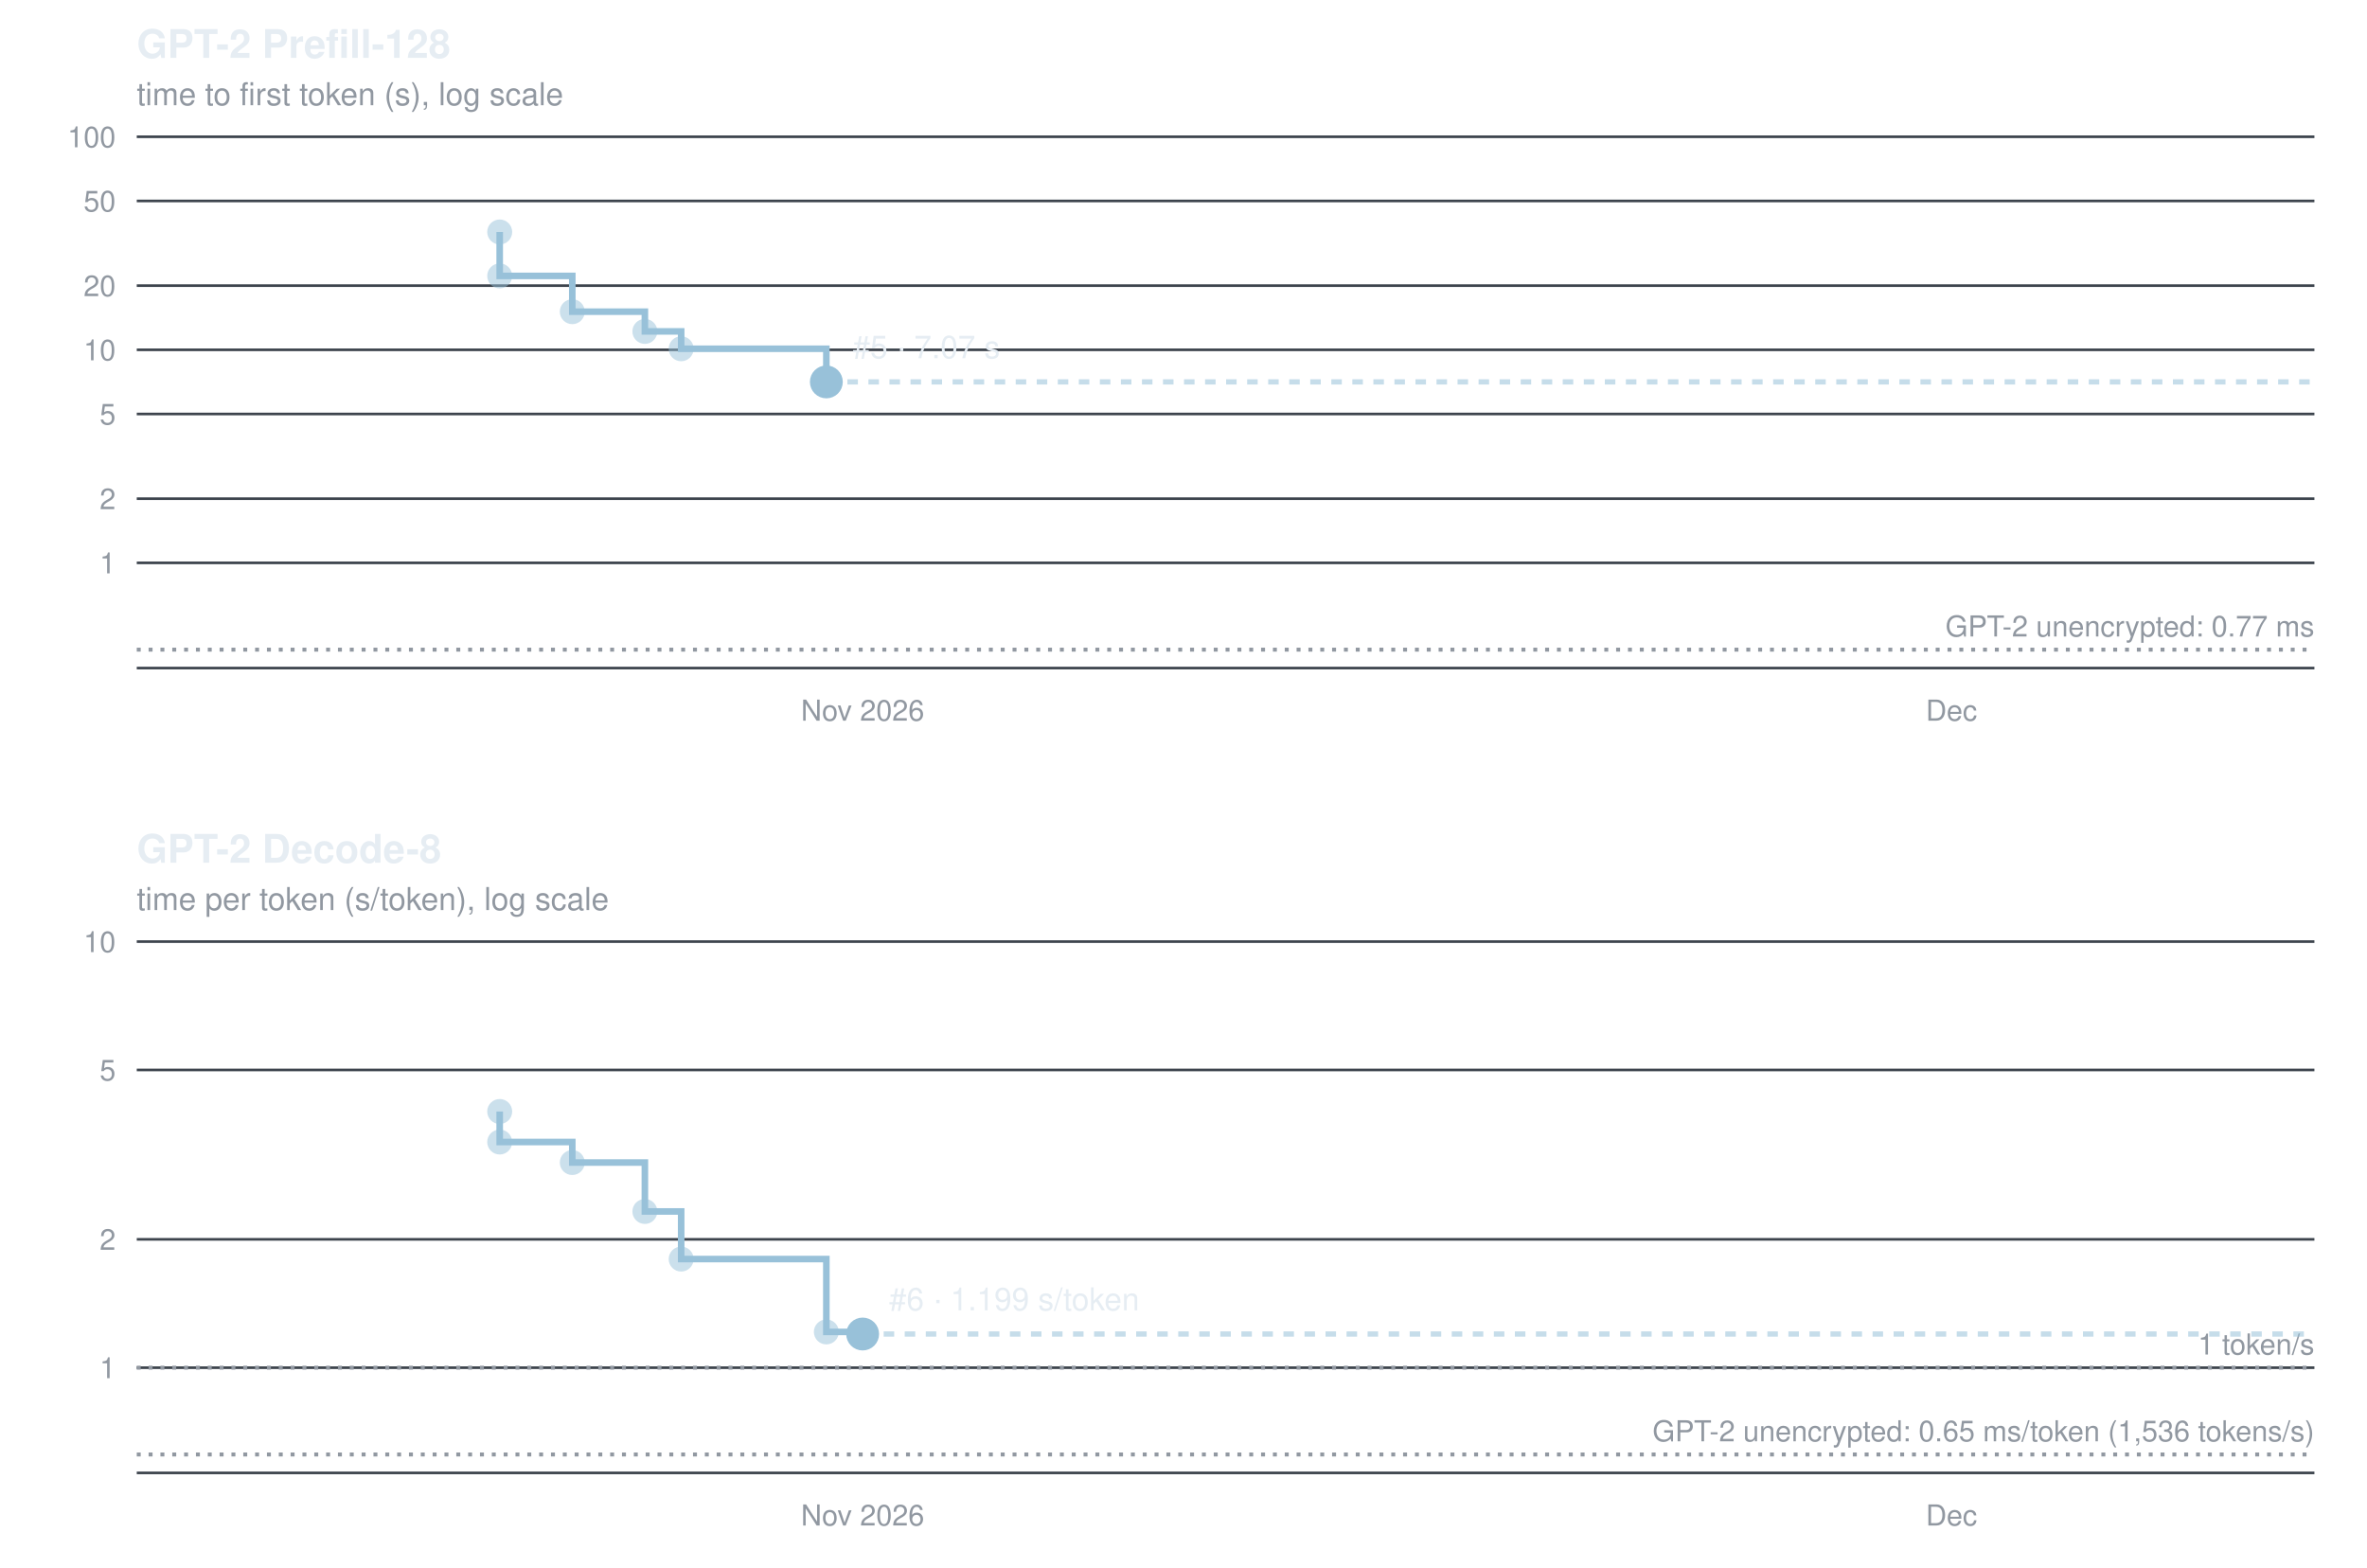
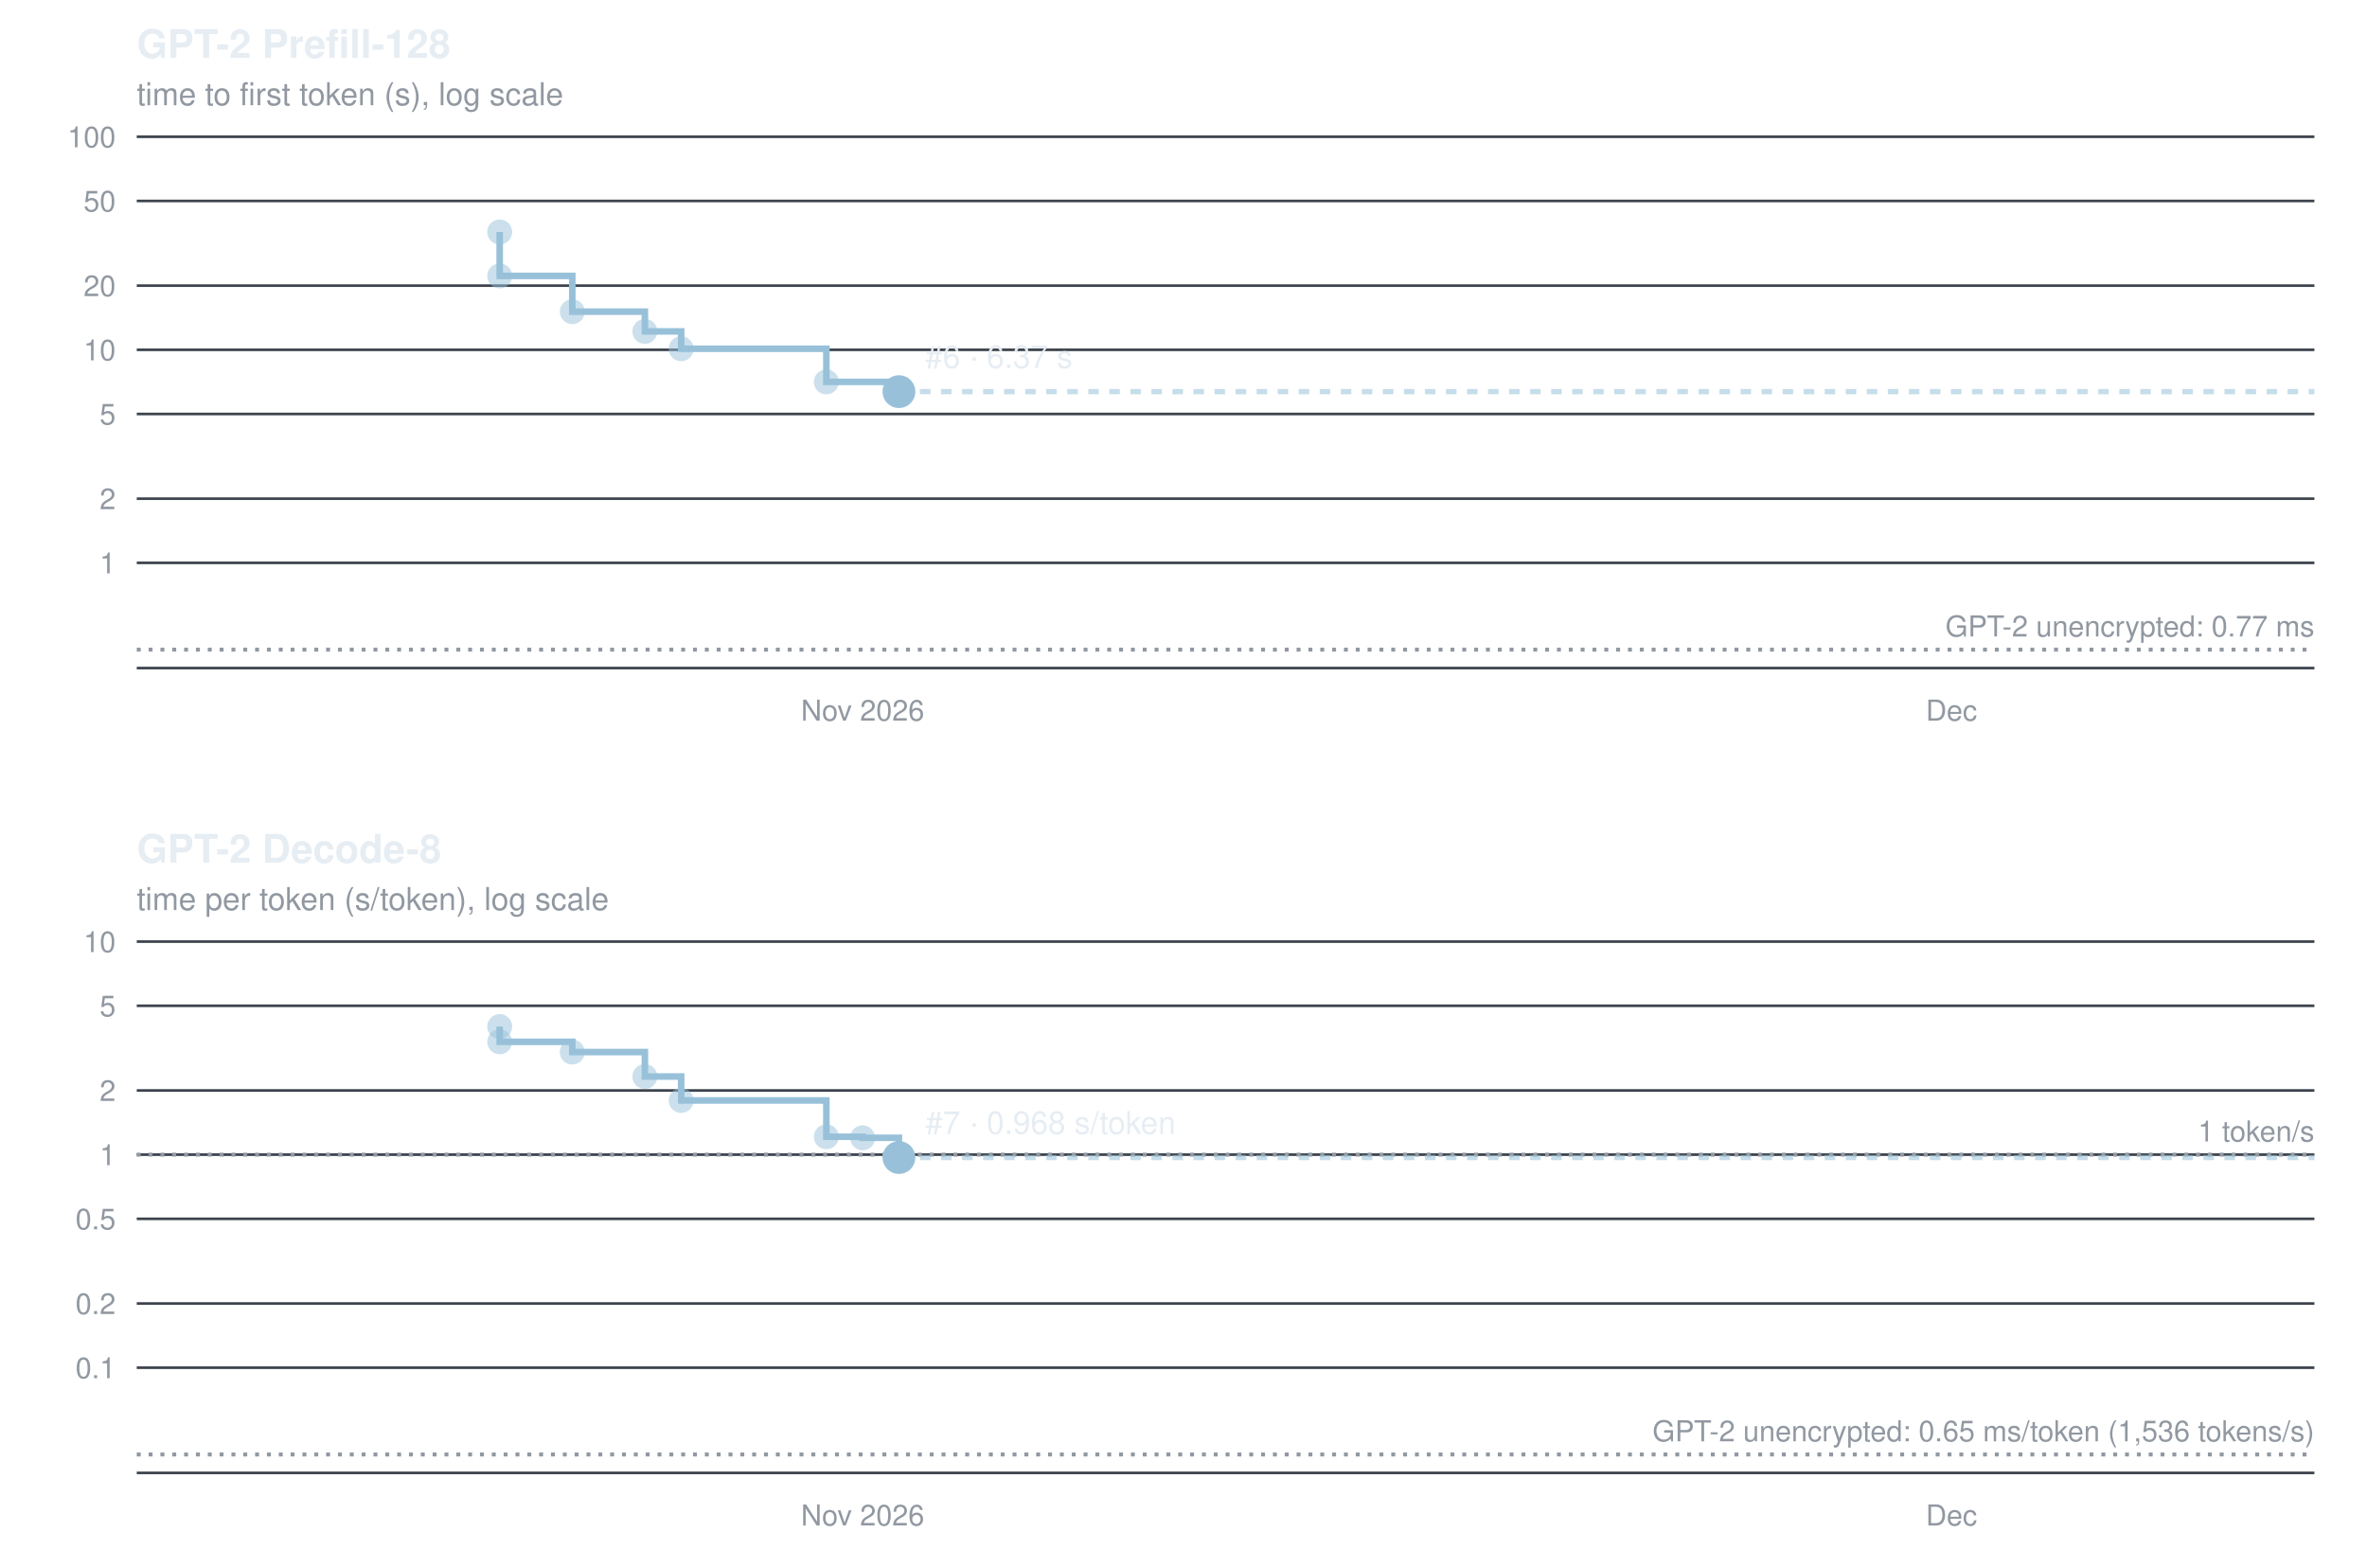
<svg xmlns="http://www.w3.org/2000/svg" viewBox="0 0 900 596" width="900" height="596" font-family="-apple-system,BlinkMacSystemFont,'Segoe UI',Helvetica,Arial,sans-serif" role="img" aria-label="Record progression of both tracks">
  <text fill="#e6edf3" x="52" y="22" font-size="15" font-weight="600">GPT-2 Prefill-128</text>
  <text fill="#9198a1" x="52" y="40" font-size="12">time to first token (s), log scale</text>
  <line stroke="#3d444d" stroke-width="1" x1="52" x2="880" y1="214.0" y2="214.0" />
  <text fill="#9198a1" x="44" y="218.0" font-size="11" text-anchor="end">1</text>
  <line stroke="#3d444d" stroke-width="1" x1="52" x2="880" y1="189.6" y2="189.6" />
  <text fill="#9198a1" x="44" y="193.6" font-size="11" text-anchor="end">2</text>
  <line stroke="#3d444d" stroke-width="1" x1="52" x2="880" y1="157.4" y2="157.4" />
  <text fill="#9198a1" x="44" y="161.4" font-size="11" text-anchor="end">5</text>
  <line stroke="#3d444d" stroke-width="1" x1="52" x2="880" y1="133.0" y2="133.0" />
  <text fill="#9198a1" x="44" y="137.0" font-size="11" text-anchor="end">10</text>
  <line stroke="#3d444d" stroke-width="1" x1="52" x2="880" y1="108.6" y2="108.6" />
  <text fill="#9198a1" x="44" y="112.6" font-size="11" text-anchor="end">20</text>
  <line stroke="#3d444d" stroke-width="1" x1="52" x2="880" y1="76.4" y2="76.4" />
  <text fill="#9198a1" x="44" y="80.4" font-size="11" text-anchor="end">50</text>
  <line stroke="#3d444d" stroke-width="1" x1="52" x2="880" y1="52.0" y2="52.0" />
  <text fill="#9198a1" x="44" y="56.0" font-size="11" text-anchor="end">100</text>
  <text fill="#9198a1" x="328.0" y="274" font-size="11" text-anchor="middle">Nov 2026</text>
  <text fill="#9198a1" x="742.0" y="274" font-size="11" text-anchor="middle">Dec</text>
  <line stroke="#3d444d" stroke-width="1" x1="52" x2="880" y1="254" y2="254" />
  <line stroke="#9198a1" stroke-width="1.5" stroke-dasharray="1.5 3" x1="52" x2="880" y1="247.0" y2="247.0" />
  <text fill="#9198a1" x="880" y="242.0" font-size="11" text-anchor="end">GPT-2 unencrypted: 0.77 ms</text>
-   <path fill="none" stroke="#98c1d9" stroke-width="2.5" d="M190.0,88.2H190.0V104.9H217.6V118.5H245.2V126.0H259.0V132.6H314.2V145.2" />
-   <path fill="none" stroke="#98c1d9" stroke-width="2" stroke-dasharray="4 4" opacity="0.55" d="M314.2,145.2H880" />
+   <path fill="none" stroke="#98c1d9" stroke-width="2.5" d="M190.0,88.2H190.0V104.9H217.6V118.5H245.2V126.0H259.0V132.6H314.2V145.2H341.8V148.9" />
+   <path fill="none" stroke="#98c1d9" stroke-width="2" stroke-dasharray="4 4" opacity="0.55" d="M341.8,148.9H880" />
  <circle fill="#98c1d9" stroke="#98c1d9" stroke-width="2.5" cx="190.0" cy="88.2" r="3.5" opacity="0.5" tabindex="0" data-tip="{&quot;title&quot;: &quot;#0 Perseus (FIDESlib)&quot;, &quot;value&quot;: &quot;35.78 s&quot;, &quot;date&quot;: &quot;2026-10-22&quot;, &quot;by&quot;: &quot;@alexzilligmm, @Davide-F5-Marincione&quot;}" />
  <circle fill="#98c1d9" stroke="#98c1d9" stroke-width="2.5" cx="190.0" cy="104.9" r="3.5" opacity="0.5" tabindex="0" data-tip="{&quot;title&quot;: &quot;#1 Perseus on perseus-core&quot;, &quot;value&quot;: &quot;22.22 s&quot;, &quot;date&quot;: &quot;2026-10-22&quot;, &quot;by&quot;: &quot;@alexzilligmm, @Davide-F5-Marincione&quot;}" />
  <circle fill="#98c1d9" stroke="#98c1d9" stroke-width="2.5" cx="217.6" cy="118.5" r="3.5" opacity="0.5" tabindex="0" data-tip="{&quot;title&quot;: &quot;#2 PackedPrefill&quot;, &quot;value&quot;: &quot;15.11 s&quot;, &quot;date&quot;: &quot;2026-10-24&quot;, &quot;by&quot;: &quot;@erodola&quot;}" />
  <circle fill="#98c1d9" stroke="#98c1d9" stroke-width="2.5" cx="245.2" cy="126.0" r="3.5" opacity="0.5" tabindex="0" data-tip="{&quot;title&quot;: &quot;#3 BabyStepPrefill&quot;, &quot;value&quot;: &quot;12.2 s&quot;, &quot;date&quot;: &quot;2026-10-26&quot;, &quot;by&quot;: &quot;@erodola&quot;}" />
  <circle fill="#98c1d9" stroke="#98c1d9" stroke-width="2.5" cx="259.0" cy="132.6" r="3.5" opacity="0.5" tabindex="0" data-tip="{&quot;title&quot;: &quot;#4 LeanChainPrefill&quot;, &quot;value&quot;: &quot;10.12 s&quot;, &quot;date&quot;: &quot;2026-10-27&quot;, &quot;by&quot;: &quot;@erodola&quot;}" />
-   <circle fill="#98c1d9" stroke="#98c1d9" stroke-width="2.5" cx="314.2" cy="145.2" r="5" tabindex="0" data-tip="{&quot;title&quot;: &quot;#5 LeanKeySwitch&quot;, &quot;value&quot;: &quot;7.07 s&quot;, &quot;date&quot;: &quot;2026-10-31&quot;, &quot;by&quot;: &quot;@alexzilligmm&quot;}" />
-   <text fill="#e6edf3" x="324.2" y="136.2" font-size="12">#5 · 7.07 s</text>
+   <circle fill="#98c1d9" stroke="#98c1d9" stroke-width="2.5" cx="314.2" cy="145.2" r="3.5" opacity="0.5" tabindex="0" data-tip="{&quot;title&quot;: &quot;#5 LeanKeySwitch&quot;, &quot;value&quot;: &quot;7.07 s&quot;, &quot;date&quot;: &quot;2026-10-31&quot;, &quot;by&quot;: &quot;@alexzilligmm&quot;}" />
+   <circle fill="#98c1d9" stroke="#98c1d9" stroke-width="2.5" cx="341.8" cy="148.9" r="5" tabindex="0" data-tip="{&quot;title&quot;: &quot;#6 FlippingToTokenPerSecond&quot;, &quot;value&quot;: &quot;6.37 s&quot;, &quot;date&quot;: &quot;2026-11-02&quot;, &quot;by&quot;: &quot;@alexzilligmm&quot;}" />
+   <text fill="#e6edf3" x="351.8" y="139.9" font-size="12">#6 · 6.37 s</text>
  <text fill="#e6edf3" x="52" y="328" font-size="15" font-weight="600">GPT-2 Decode-8</text>
  <text fill="#9198a1" x="52" y="346" font-size="12">time per token (s/token), log scale</text>
  <line stroke="#3d444d" stroke-width="1" x1="52" x2="880" y1="520.0" y2="520.0" />
-   <text fill="#9198a1" x="44" y="524.0" font-size="11" text-anchor="end">1</text>
-   <line stroke="#3d444d" stroke-width="1" x1="52" x2="880" y1="471.2" y2="471.2" />
-   <text fill="#9198a1" x="44" y="475.2" font-size="11" text-anchor="end">2</text>
-   <line stroke="#3d444d" stroke-width="1" x1="52" x2="880" y1="406.8" y2="406.8" />
-   <text fill="#9198a1" x="44" y="410.8" font-size="11" text-anchor="end">5</text>
+   <text fill="#9198a1" x="44" y="524.0" font-size="11" text-anchor="end">0.1</text>
+   <line stroke="#3d444d" stroke-width="1" x1="52" x2="880" y1="495.6" y2="495.6" />
+   <text fill="#9198a1" x="44" y="499.6" font-size="11" text-anchor="end">0.2</text>
+   <line stroke="#3d444d" stroke-width="1" x1="52" x2="880" y1="463.4" y2="463.4" />
+   <text fill="#9198a1" x="44" y="467.4" font-size="11" text-anchor="end">0.5</text>
+   <line stroke="#3d444d" stroke-width="1" x1="52" x2="880" y1="439.0" y2="439.0" />
+   <text fill="#9198a1" x="44" y="443.0" font-size="11" text-anchor="end">1</text>
+   <line stroke="#3d444d" stroke-width="1" x1="52" x2="880" y1="414.6" y2="414.6" />
+   <text fill="#9198a1" x="44" y="418.6" font-size="11" text-anchor="end">2</text>
+   <line stroke="#3d444d" stroke-width="1" x1="52" x2="880" y1="382.4" y2="382.4" />
+   <text fill="#9198a1" x="44" y="386.4" font-size="11" text-anchor="end">5</text>
  <line stroke="#3d444d" stroke-width="1" x1="52" x2="880" y1="358.0" y2="358.0" />
  <text fill="#9198a1" x="44" y="362.0" font-size="11" text-anchor="end">10</text>
  <text fill="#9198a1" x="328.0" y="580" font-size="11" text-anchor="middle">Nov 2026</text>
  <text fill="#9198a1" x="742.0" y="580" font-size="11" text-anchor="middle">Dec</text>
  <line stroke="#3d444d" stroke-width="1" x1="52" x2="880" y1="560" y2="560" />
-   <line stroke="#9198a1" stroke-width="1.5" stroke-dasharray="1.5 3" x1="52" x2="880" y1="520.0" y2="520.0" />
-   <text fill="#9198a1" x="880" y="515.0" font-size="11" text-anchor="end">1 token/s</text>
+   <line stroke="#9198a1" stroke-width="1.5" stroke-dasharray="1.5 3" x1="52" x2="880" y1="439.0" y2="439.0" />
+   <text fill="#9198a1" x="880" y="434.0" font-size="11" text-anchor="end">1 token/s</text>
  <line stroke="#9198a1" stroke-width="1.5" stroke-dasharray="1.5 3" x1="52" x2="880" y1="553.0" y2="553.0" />
  <text fill="#9198a1" x="880" y="548.0" font-size="11" text-anchor="end">GPT-2 unencrypted: 0.65 ms/token (1,536 tokens/s)</text>
-   <path fill="none" stroke="#98c1d9" stroke-width="2.5" d="M190.0,422.6H190.0V434.2H217.6V442.0H245.2V460.6H259.0V478.7H314.2V506.4H328.0V507.2" />
-   <path fill="none" stroke="#98c1d9" stroke-width="2" stroke-dasharray="4 4" opacity="0.55" d="M328.0,507.2H880" />
-   <circle fill="#98c1d9" stroke="#98c1d9" stroke-width="2.5" cx="190.0" cy="422.6" r="3.5" opacity="0.5" tabindex="0" data-tip="{&quot;title&quot;: &quot;#0 Perseus (FIDESlib)&quot;, &quot;value&quot;: &quot;3.993 s/token&quot;, &quot;date&quot;: &quot;2026-10-22&quot;, &quot;by&quot;: &quot;@alexzilligmm, @Davide-F5-Marincione&quot;}" />
-   <circle fill="#98c1d9" stroke="#98c1d9" stroke-width="2.5" cx="190.0" cy="434.2" r="3.5" opacity="0.5" tabindex="0" data-tip="{&quot;title&quot;: &quot;#1 Perseus on perseus-core&quot;, &quot;value&quot;: &quot;3.384 s/token&quot;, &quot;date&quot;: &quot;2026-10-22&quot;, &quot;by&quot;: &quot;@alexzilligmm, @Davide-F5-Marincione&quot;}" />
-   <circle fill="#98c1d9" stroke="#98c1d9" stroke-width="2.5" cx="217.6" cy="442.0" r="3.5" opacity="0.5" tabindex="0" data-tip="{&quot;title&quot;: &quot;#2 FusedUnits&quot;, &quot;value&quot;: &quot;3.031 s/token&quot;, &quot;date&quot;: &quot;2026-10-24&quot;, &quot;by&quot;: &quot;@erodola&quot;}" />
-   <circle fill="#98c1d9" stroke="#98c1d9" stroke-width="2.5" cx="245.2" cy="460.6" r="3.5" opacity="0.5" tabindex="0" data-tip="{&quot;title&quot;: &quot;#3 FittedDecode&quot;, &quot;value&quot;: &quot;2.325 s/token&quot;, &quot;date&quot;: &quot;2026-10-26&quot;, &quot;by&quot;: &quot;@erodola&quot;}" />
-   <circle fill="#98c1d9" stroke="#98c1d9" stroke-width="2.5" cx="259.0" cy="478.7" r="3.5" opacity="0.5" tabindex="0" data-tip="{&quot;title&quot;: &quot;#4 LeanChainDecode&quot;, &quot;value&quot;: &quot;1.798 s/token&quot;, &quot;date&quot;: &quot;2026-10-27&quot;, &quot;by&quot;: &quot;@erodola&quot;}" />
-   <circle fill="#98c1d9" stroke="#98c1d9" stroke-width="2.5" cx="314.2" cy="506.4" r="3.5" opacity="0.5" tabindex="0" data-tip="{&quot;title&quot;: &quot;#5 LeanKeySwitch&quot;, &quot;value&quot;: &quot;1.213 s/token&quot;, &quot;date&quot;: &quot;2026-10-31&quot;, &quot;by&quot;: &quot;@alexzilligmm&quot;}" />
-   <circle fill="#98c1d9" stroke="#98c1d9" stroke-width="2.5" cx="328.0" cy="507.2" r="5" tabindex="0" data-tip="{&quot;title&quot;: &quot;#6 AlternatingChain&quot;, &quot;value&quot;: &quot;1.199 s/token&quot;, &quot;date&quot;: &quot;2026-11-01&quot;, &quot;by&quot;: &quot;@erodola&quot;}" />
-   <text fill="#e6edf3" x="338.0" y="498.2" font-size="12">#6 · 1.199 s/token</text>
+   <path fill="none" stroke="#98c1d9" stroke-width="2.5" d="M190.0,390.3H190.0V396.1H217.6V400.0H245.2V409.3H259.0V418.4H314.2V432.2H328.0V432.6H341.8V440.1" />
+   <path fill="none" stroke="#98c1d9" stroke-width="2" stroke-dasharray="4 4" opacity="0.55" d="M341.8,440.1H880" />
+   <circle fill="#98c1d9" stroke="#98c1d9" stroke-width="2.5" cx="190.0" cy="390.3" r="3.5" opacity="0.5" tabindex="0" data-tip="{&quot;title&quot;: &quot;#0 Perseus (FIDESlib)&quot;, &quot;value&quot;: &quot;3.993 s/token&quot;, &quot;date&quot;: &quot;2026-10-22&quot;, &quot;by&quot;: &quot;@alexzilligmm, @Davide-F5-Marincione&quot;}" />
+   <circle fill="#98c1d9" stroke="#98c1d9" stroke-width="2.5" cx="190.0" cy="396.1" r="3.5" opacity="0.5" tabindex="0" data-tip="{&quot;title&quot;: &quot;#1 Perseus on perseus-core&quot;, &quot;value&quot;: &quot;3.384 s/token&quot;, &quot;date&quot;: &quot;2026-10-22&quot;, &quot;by&quot;: &quot;@alexzilligmm, @Davide-F5-Marincione&quot;}" />
+   <circle fill="#98c1d9" stroke="#98c1d9" stroke-width="2.5" cx="217.6" cy="400.0" r="3.5" opacity="0.5" tabindex="0" data-tip="{&quot;title&quot;: &quot;#2 FusedUnits&quot;, &quot;value&quot;: &quot;3.031 s/token&quot;, &quot;date&quot;: &quot;2026-10-24&quot;, &quot;by&quot;: &quot;@erodola&quot;}" />
+   <circle fill="#98c1d9" stroke="#98c1d9" stroke-width="2.5" cx="245.2" cy="409.3" r="3.5" opacity="0.5" tabindex="0" data-tip="{&quot;title&quot;: &quot;#3 FittedDecode&quot;, &quot;value&quot;: &quot;2.325 s/token&quot;, &quot;date&quot;: &quot;2026-10-26&quot;, &quot;by&quot;: &quot;@erodola&quot;}" />
+   <circle fill="#98c1d9" stroke="#98c1d9" stroke-width="2.5" cx="259.0" cy="418.4" r="3.5" opacity="0.5" tabindex="0" data-tip="{&quot;title&quot;: &quot;#4 LeanChainDecode&quot;, &quot;value&quot;: &quot;1.798 s/token&quot;, &quot;date&quot;: &quot;2026-10-27&quot;, &quot;by&quot;: &quot;@erodola&quot;}" />
+   <circle fill="#98c1d9" stroke="#98c1d9" stroke-width="2.5" cx="314.2" cy="432.2" r="3.5" opacity="0.5" tabindex="0" data-tip="{&quot;title&quot;: &quot;#5 LeanKeySwitch&quot;, &quot;value&quot;: &quot;1.213 s/token&quot;, &quot;date&quot;: &quot;2026-10-31&quot;, &quot;by&quot;: &quot;@alexzilligmm&quot;}" />
+   <circle fill="#98c1d9" stroke="#98c1d9" stroke-width="2.5" cx="328.0" cy="432.6" r="3.5" opacity="0.5" tabindex="0" data-tip="{&quot;title&quot;: &quot;#6 AlternatingChain&quot;, &quot;value&quot;: &quot;1.199 s/token&quot;, &quot;date&quot;: &quot;2026-11-01&quot;, &quot;by&quot;: &quot;@erodola&quot;}" />
+   <circle fill="#98c1d9" stroke="#98c1d9" stroke-width="2.5" cx="341.8" cy="440.1" r="5" tabindex="0" data-tip="{&quot;title&quot;: &quot;#7 FlippingToTokenPerSecond&quot;, &quot;value&quot;: &quot;0.968 s/token&quot;, &quot;date&quot;: &quot;2026-11-02&quot;, &quot;by&quot;: &quot;@alexzilligmm&quot;}" />
+   <text fill="#e6edf3" x="351.8" y="431.1" font-size="12">#7 · 0.968 s/token</text>
</svg>
